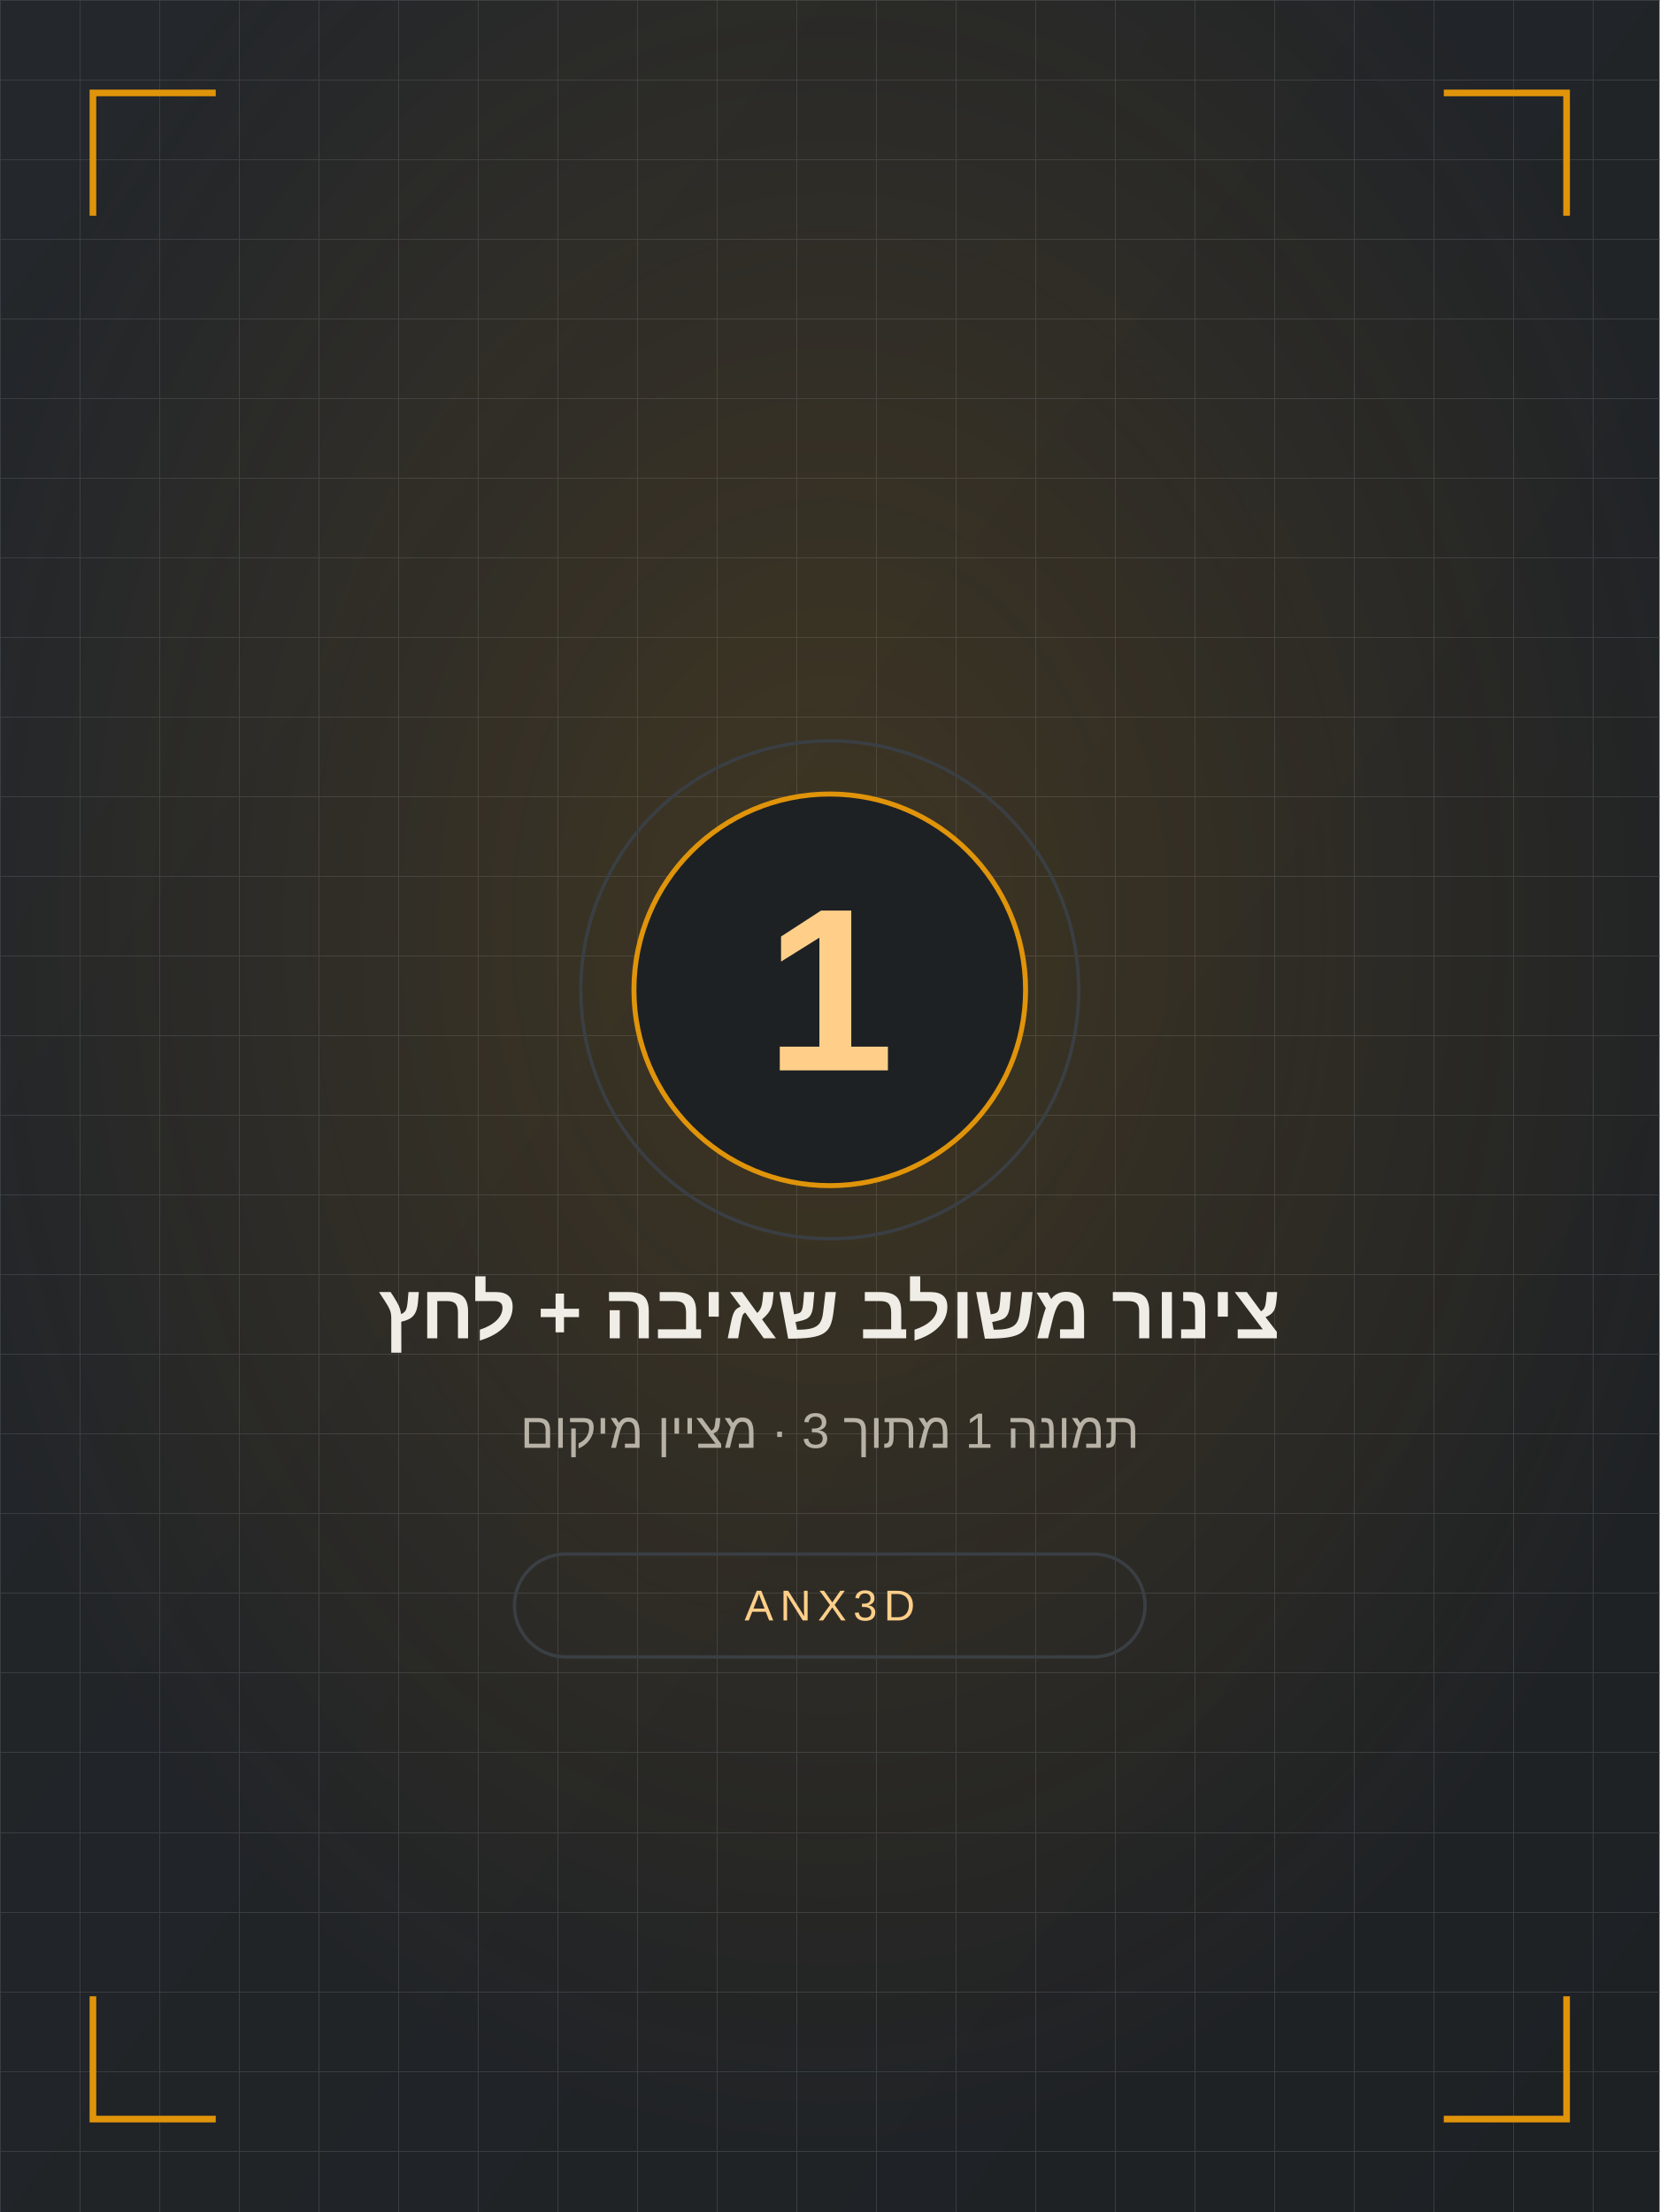
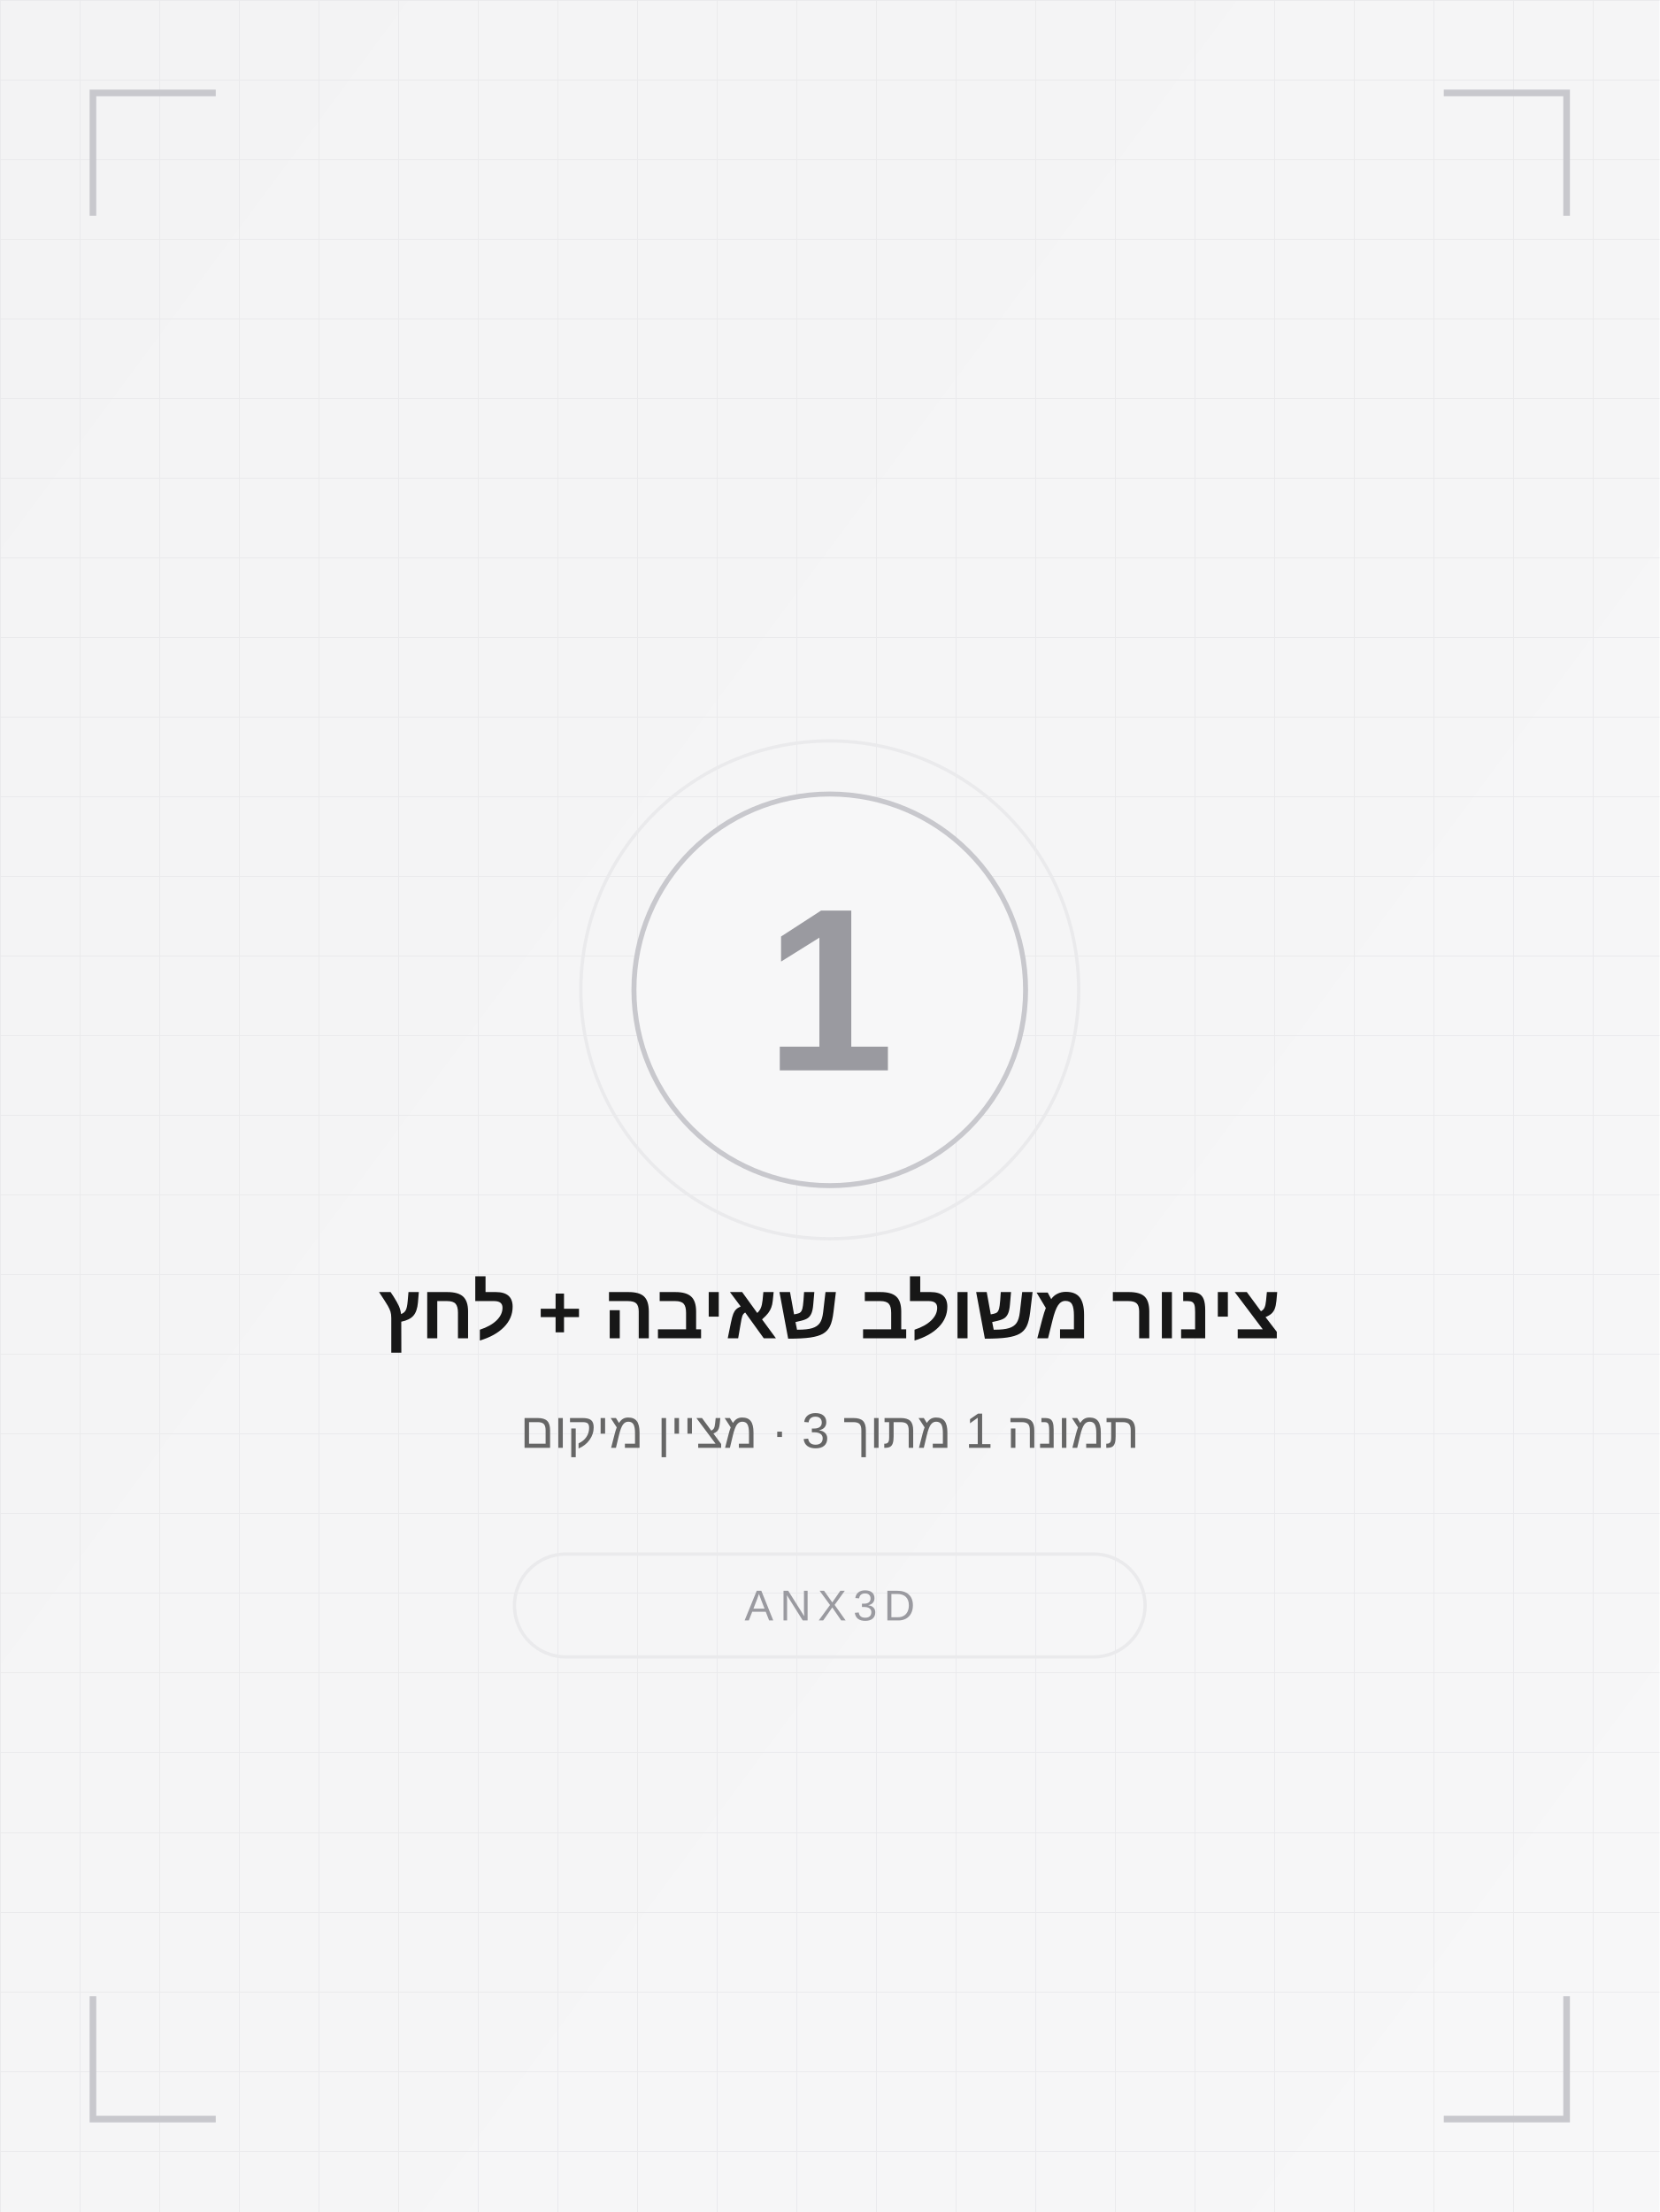
<svg xmlns="http://www.w3.org/2000/svg" width="1000" height="1333" viewBox="0 0 1000 1333" role="img" aria-label="צינור משולב שאיבה + לחץ — תמונה 1 מתוך 3 (מציין מיקום)">
  <defs>
    <linearGradient id="bg" x1="0" y1="0" x2="1" y2="1">
-       <stop offset="0%" stop-color="#24272b" />
-       <stop offset="100%" stop-color="#1e2124" />
+       <stop offset="0%" stop-color="#f3f3f4" />
+       <stop offset="100%" stop-color="#f7f7f8" />
    </linearGradient>
    <pattern id="grid" width="48" height="48" patternUnits="userSpaceOnUse">
-       <path d="M48 0H0V48" fill="none" stroke="#3a3f44" stroke-width="1" />
+       <path d="M48 0H0V48" fill="none" stroke="#eaeaec" stroke-width="1" />
    </pattern>
    <radialGradient id="glow" cx="50%" cy="42%" r="55%">
-       <stop offset="0%" stop-color="#e0940a" stop-opacity="0.16" />
-       <stop offset="100%" stop-color="#e0940a" stop-opacity="0" />
+       <stop offset="0%" stop-color="#c8c8cd" stop-opacity="0" />
+       <stop offset="100%" stop-color="#c8c8cd" stop-opacity="0" />
    </radialGradient>
  </defs>
  <rect width="1000" height="1333" fill="url(#bg)" />
  <rect width="1000" height="1333" fill="url(#grid)" />
  <rect width="1000" height="1333" fill="url(#glow)" />
-   <path d="M56 128V56h72" fill="none" stroke="#e0940a" stroke-width="4" stroke-linecap="square" />
-   <path d="M872 56h72v72" fill="none" stroke="#e0940a" stroke-width="4" stroke-linecap="square" />
-   <path d="M944 1205v72h-72" fill="none" stroke="#e0940a" stroke-width="4" stroke-linecap="square" />
-   <path d="M128 1277H56v-72" fill="none" stroke="#e0940a" stroke-width="4" stroke-linecap="square" />
-   <circle cx="500" cy="596.5" r="150" fill="none" stroke="#3a3f44" stroke-width="2" />
-   <circle cx="500" cy="596.5" r="118" fill="#1e2124" stroke="#e0940a" stroke-width="3" />
-   <text x="500" y="596.5" text-anchor="middle" dominant-baseline="central" font-family="Heebo, Arial, sans-serif" font-size="140" font-weight="700" fill="#ffcf8a">1</text>
-   <text x="500" y="806.5" text-anchor="middle" direction="rtl" font-family="Heebo, Arial, sans-serif" font-size="46" font-weight="700" fill="#f0ede6">צינור משולב שאיבה + לחץ</text>
-   <text x="500" y="872.5" text-anchor="middle" direction="rtl" font-family="Heebo, Arial, sans-serif" font-size="30" fill="#b8b2a6">תמונה 1 מתוך 3 · מציין מיקום</text>
-   <rect x="310" y="936.5" width="380" height="62" rx="31" fill="none" stroke="#3a3f44" stroke-width="2" />
-   <text x="500" y="967.5" text-anchor="middle" dominant-baseline="central" font-family="Heebo, Arial, sans-serif" font-size="26" letter-spacing="4" fill="#ffcf8a">ANX3D</text>
+   <path d="M56 128V56h72" fill="none" stroke="#c8c8cd" stroke-width="4" stroke-linecap="square" />
+   <path d="M872 56h72v72" fill="none" stroke="#c8c8cd" stroke-width="4" stroke-linecap="square" />
+   <path d="M944 1205v72h-72" fill="none" stroke="#c8c8cd" stroke-width="4" stroke-linecap="square" />
+   <path d="M128 1277H56v-72" fill="none" stroke="#c8c8cd" stroke-width="4" stroke-linecap="square" />
+   <circle cx="500" cy="596.5" r="150" fill="none" stroke="#eaeaec" stroke-width="2" />
+   <circle cx="500" cy="596.5" r="118" fill="#f7f7f8" stroke="#c8c8cd" stroke-width="3" />
+   <text x="500" y="596.5" text-anchor="middle" dominant-baseline="central" font-family="Heebo, Arial, sans-serif" font-size="140" font-weight="700" fill="#9a9aa0">1</text>
+   <text x="500" y="806.5" text-anchor="middle" direction="rtl" font-family="Heebo, Arial, sans-serif" font-size="46" font-weight="700" fill="#171717">צינור משולב שאיבה + לחץ</text>
+   <text x="500" y="872.5" text-anchor="middle" direction="rtl" font-family="Heebo, Arial, sans-serif" font-size="30" fill="#666666">תמונה 1 מתוך 3 · מציין מיקום</text>
+   <rect x="310" y="936.5" width="380" height="62" rx="31" fill="none" stroke="#eaeaec" stroke-width="2" />
+   <text x="500" y="967.5" text-anchor="middle" dominant-baseline="central" font-family="Heebo, Arial, sans-serif" font-size="26" letter-spacing="4" fill="#9a9aa0">ANX3D</text>
</svg>
